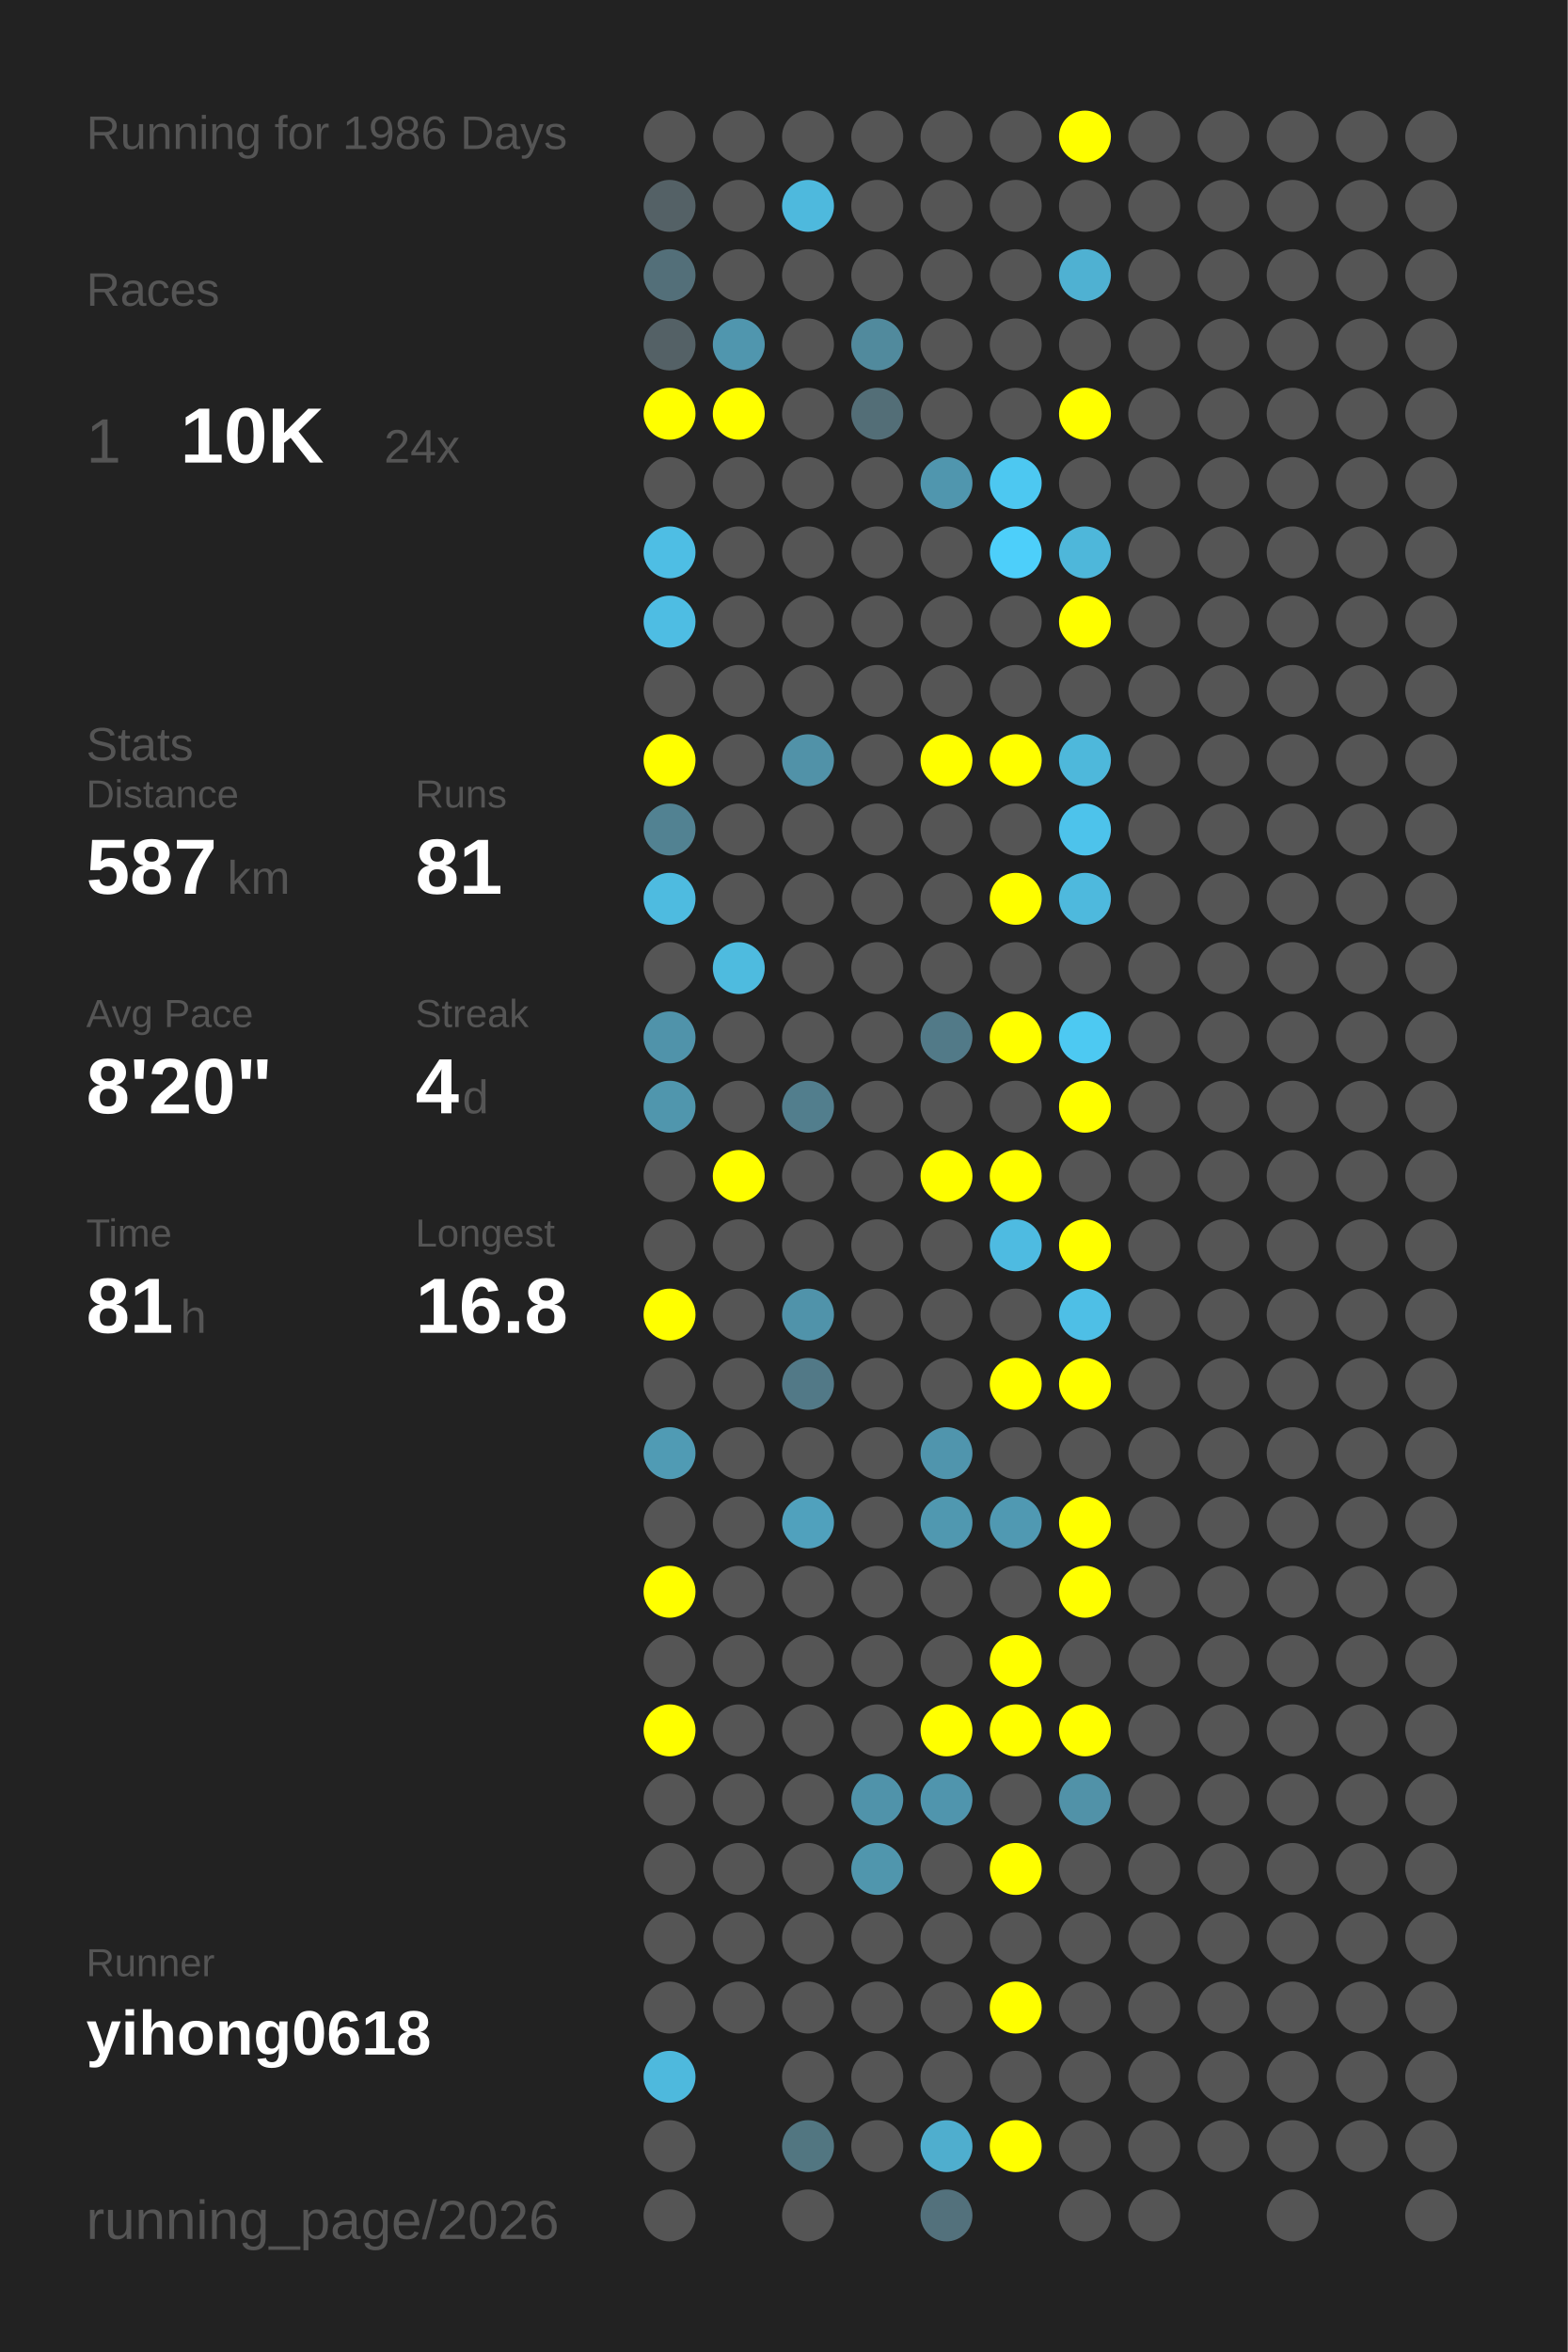
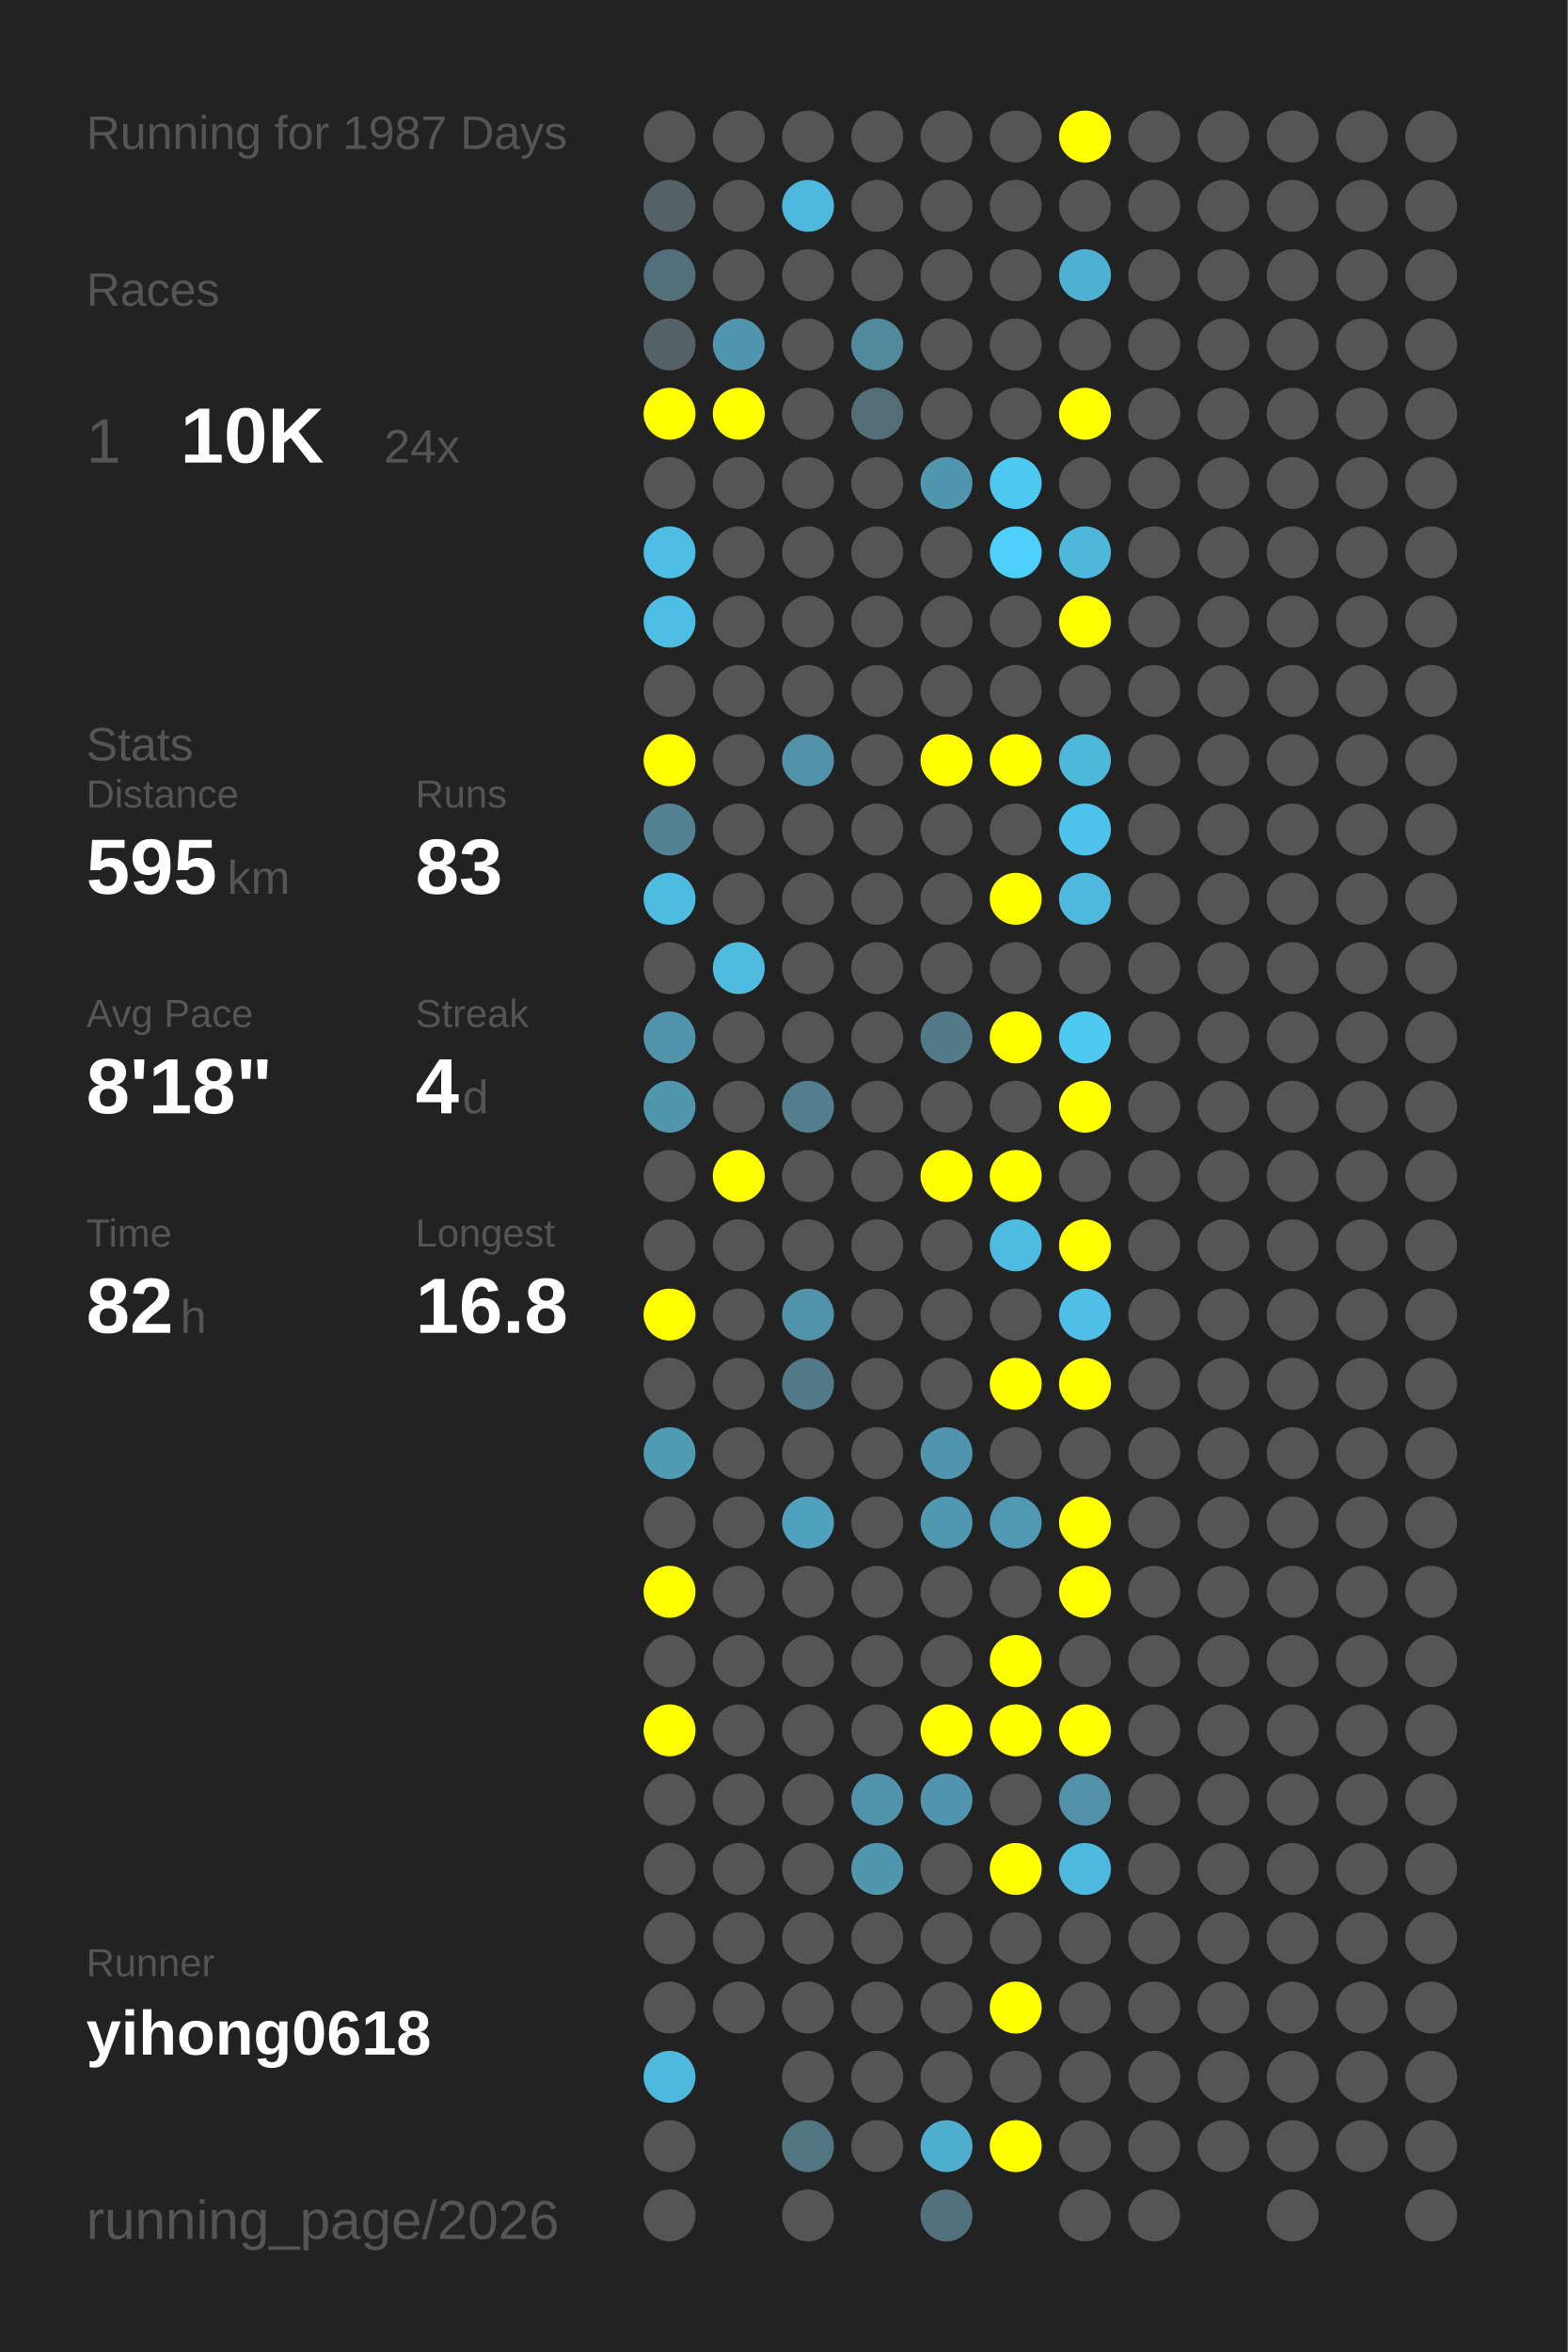
<svg xmlns="http://www.w3.org/2000/svg" baseProfile="full" height="300mm" version="1.1" viewBox="0,0,200,300" width="200mm">
  <defs />
  <rect fill="#222222" height="300" width="200" x="0" y="0" />
-   <text fill="#555555" style="font-size:6px; font-family:Arial;" x="11" y="19">Running for 1986 Days</text>
+   <text fill="#555555" style="font-size:6px; font-family:Arial;" x="11" y="19">Running for 1987 Days</text>
  <text fill="#555555" style="font-size:6px; font-family:Arial;" x="11" y="39">Races</text>
  <text fill="#555555" style="font-size:8px; font-family:Arial;" x="11" y="59">1</text>
  <text fill="#FFFFFF" style="font-size:10px; font-family:Arial; font-weight:bold;" x="23" y="59">10K</text>
  <text fill="#555555" style="font-size:6px; font-family:Arial;" x="49" y="59">24x</text>
  <text fill="#555555" style="font-size:6px; font-family:Arial;" x="11" y="97">Stats</text>
  <text fill="#555555" style="font-size:5px; font-family:Arial;" x="11" y="103">Distance</text>
-   <text fill="#FFFFFF" style="font-size:10px; font-family:Arial; font-weight:bold;" x="11" y="114">587</text>
+   <text fill="#FFFFFF" style="font-size:10px; font-family:Arial; font-weight:bold;" x="11" y="114">595</text>
  <text fill="#555555" style="font-size:6px; font-family:Arial;" x="29" y="114">km</text>
  <text fill="#555555" style="font-size:5px; font-family:Arial;" x="53" y="103">Runs</text>
-   <text fill="#FFFFFF" style="font-size:10px; font-family:Arial; font-weight:bold;" x="53" y="114">81</text>
+   <text fill="#FFFFFF" style="font-size:10px; font-family:Arial; font-weight:bold;" x="53" y="114">83</text>
  <text fill="#555555" style="font-size:5px; font-family:Arial;" x="11" y="131">Avg Pace</text>
-   <text fill="#FFFFFF" style="font-size:10px; font-family:Arial; font-weight:bold;" x="11" y="142">8'20"</text>
+   <text fill="#FFFFFF" style="font-size:10px; font-family:Arial; font-weight:bold;" x="11" y="142">8'18"</text>
  <text fill="#555555" style="font-size:5px; font-family:Arial;" x="53" y="131">Streak</text>
  <text fill="#FFFFFF" style="font-size:10px; font-family:Arial; font-weight:bold;" x="53" y="142">4</text>
  <text fill="#555555" style="font-size:6px; font-family:Arial;" x="59" y="142">d</text>
  <text fill="#555555" style="font-size:5px; font-family:Arial;" x="11" y="159">Time</text>
-   <text fill="#FFFFFF" style="font-size:10px; font-family:Arial; font-weight:bold;" x="11" y="170">81</text>
+   <text fill="#FFFFFF" style="font-size:10px; font-family:Arial; font-weight:bold;" x="11" y="170">82</text>
  <text fill="#555555" style="font-size:6px; font-family:Arial;" x="23" y="170">h</text>
  <text fill="#555555" style="font-size:5px; font-family:Arial;" x="53" y="159">Longest</text>
  <text fill="#FFFFFF" style="font-size:10px; font-family:Arial; font-weight:bold;" x="53" y="170">16.8</text>
  <text fill="#555555" style="font-size:5px; font-family:Arial;" x="11" y="252.065">Runner</text>
  <text fill="#FFFFFF" style="font-size:8px; font-family:Arial; font-weight:bold;" x="11" y="262.065">yihong0618</text>
  <text fill="#555555" style="font-size:7px; font-family:Arial;" x="11" y="285.581">running_page/2026</text>
  <circle cx="85.417" cy="17.419" fill="#555555" r="3.312" />
  <circle cx="85.417" cy="26.258" fill="#546166" r="3.312" />
  <circle cx="85.417" cy="35.097" fill="#536f79" r="3.312" />
  <circle cx="85.417" cy="43.935" fill="#546166" r="3.312" />
  <circle cx="85.417" cy="52.774" fill="#FFFF00" r="3.312" />
  <circle cx="85.417" cy="61.613" fill="#555555" r="3.312" />
  <circle cx="85.417" cy="70.452" fill="#4ebee4" r="3.312" />
  <circle cx="85.417" cy="79.29" fill="#4ebde3" r="3.312" />
  <circle cx="85.417" cy="88.129" fill="#555555" r="3.312" />
  <circle cx="85.417" cy="96.968" fill="#FFFF00" r="3.312" />
  <circle cx="85.417" cy="105.806" fill="#528292" r="3.312" />
  <circle cx="85.417" cy="114.645" fill="#4ebbe0" r="3.312" />
  <circle cx="85.417" cy="123.484" fill="#555555" r="3.312" />
  <circle cx="85.417" cy="132.323" fill="#5093aa" r="3.312" />
  <circle cx="85.417" cy="141.161" fill="#5096ad" r="3.312" />
  <circle cx="85.417" cy="150" fill="#555555" r="3.312" />
  <circle cx="85.417" cy="158.839" fill="#555555" r="3.312" />
  <circle cx="85.417" cy="167.677" fill="#FFFF00" r="3.312" />
  <circle cx="85.417" cy="176.516" fill="#555555" r="3.312" />
  <circle cx="85.417" cy="185.355" fill="#509bb4" r="3.312" />
  <circle cx="85.417" cy="194.194" fill="#555555" r="3.312" />
  <circle cx="85.417" cy="203.032" fill="#FFFF00" r="3.312" />
  <circle cx="85.417" cy="211.871" fill="#555555" r="3.312" />
  <circle cx="85.417" cy="220.71" fill="#FFFF00" r="3.312" />
  <circle cx="85.417" cy="229.548" fill="#555555" r="3.312" />
  <circle cx="85.417" cy="238.387" fill="#555555" r="3.312" />
  <circle cx="85.417" cy="247.226" fill="#555555" r="3.312" />
  <circle cx="85.417" cy="256.065" fill="#555555" r="3.312" />
  <circle cx="85.417" cy="264.903" fill="#4eb9dd" r="3.312" />
  <circle cx="85.417" cy="273.742" fill="#555555" r="3.312" />
  <circle cx="85.417" cy="282.581" fill="#555555" r="3.312" />
  <circle cx="94.25" cy="17.419" fill="#555555" r="3.312" />
  <circle cx="94.25" cy="26.258" fill="#555555" r="3.312" />
  <circle cx="94.25" cy="35.097" fill="#555555" r="3.312" />
  <circle cx="94.25" cy="43.935" fill="#5096ae" r="3.312" />
  <circle cx="94.25" cy="52.774" fill="#FFFF00" r="3.312" />
  <circle cx="94.25" cy="61.613" fill="#555555" r="3.312" />
  <circle cx="94.25" cy="70.452" fill="#555555" r="3.312" />
  <circle cx="94.25" cy="79.29" fill="#555555" r="3.312" />
  <circle cx="94.25" cy="88.129" fill="#555555" r="3.312" />
  <circle cx="94.25" cy="96.968" fill="#555555" r="3.312" />
  <circle cx="94.25" cy="105.806" fill="#555555" r="3.312" />
  <circle cx="94.25" cy="114.645" fill="#555555" r="3.312" />
  <circle cx="94.25" cy="123.484" fill="#4ebbdf" r="3.312" />
  <circle cx="94.25" cy="132.323" fill="#555555" r="3.312" />
  <circle cx="94.25" cy="141.161" fill="#555555" r="3.312" />
  <circle cx="94.25" cy="150" fill="#FFFF00" r="3.312" />
  <circle cx="94.25" cy="158.839" fill="#555555" r="3.312" />
  <circle cx="94.25" cy="167.677" fill="#555555" r="3.312" />
  <circle cx="94.25" cy="176.516" fill="#555555" r="3.312" />
  <circle cx="94.25" cy="185.355" fill="#555555" r="3.312" />
  <circle cx="94.25" cy="194.194" fill="#555555" r="3.312" />
  <circle cx="94.25" cy="203.032" fill="#555555" r="3.312" />
  <circle cx="94.25" cy="211.871" fill="#555555" r="3.312" />
  <circle cx="94.25" cy="220.71" fill="#555555" r="3.312" />
  <circle cx="94.25" cy="229.548" fill="#555555" r="3.312" />
  <circle cx="94.25" cy="238.387" fill="#555555" r="3.312" />
  <circle cx="94.25" cy="247.226" fill="#555555" r="3.312" />
  <circle cx="94.25" cy="256.065" fill="#555555" r="3.312" />
  <circle cx="103.083" cy="17.419" fill="#555555" r="3.312" />
  <circle cx="103.083" cy="26.258" fill="#4eb9dd" r="3.312" />
  <circle cx="103.083" cy="35.097" fill="#555555" r="3.312" />
  <circle cx="103.083" cy="43.935" fill="#555555" r="3.312" />
  <circle cx="103.083" cy="52.774" fill="#555555" r="3.312" />
  <circle cx="103.083" cy="61.613" fill="#555555" r="3.312" />
  <circle cx="103.083" cy="70.452" fill="#555555" r="3.312" />
  <circle cx="103.083" cy="79.29" fill="#555555" r="3.312" />
  <circle cx="103.083" cy="88.129" fill="#555555" r="3.312" />
  <circle cx="103.083" cy="96.968" fill="#5192a8" r="3.312" />
  <circle cx="103.083" cy="105.806" fill="#555555" r="3.312" />
  <circle cx="103.083" cy="114.645" fill="#555555" r="3.312" />
  <circle cx="103.083" cy="123.484" fill="#555555" r="3.312" />
  <circle cx="103.083" cy="132.323" fill="#555555" r="3.312" />
  <circle cx="103.083" cy="141.161" fill="#527e8d" r="3.312" />
  <circle cx="103.083" cy="150" fill="#555555" r="3.312" />
  <circle cx="103.083" cy="158.839" fill="#555555" r="3.312" />
  <circle cx="103.083" cy="167.677" fill="#5093aa" r="3.312" />
  <circle cx="103.083" cy="176.516" fill="#527987" r="3.312" />
  <circle cx="103.083" cy="185.355" fill="#555555" r="3.312" />
  <circle cx="103.083" cy="194.194" fill="#50a1bd" r="3.312" />
  <circle cx="103.083" cy="203.032" fill="#555555" r="3.312" />
  <circle cx="103.083" cy="211.871" fill="#555555" r="3.312" />
  <circle cx="103.083" cy="220.71" fill="#555555" r="3.312" />
  <circle cx="103.083" cy="229.548" fill="#555555" r="3.312" />
  <circle cx="103.083" cy="238.387" fill="#555555" r="3.312" />
  <circle cx="103.083" cy="247.226" fill="#555555" r="3.312" />
  <circle cx="103.083" cy="256.065" fill="#555555" r="3.312" />
  <circle cx="103.083" cy="264.903" fill="#555555" r="3.312" />
  <circle cx="103.083" cy="273.742" fill="#527681" r="3.312" />
  <circle cx="103.083" cy="282.581" fill="#555555" r="3.312" />
  <circle cx="111.917" cy="17.419" fill="#555555" r="3.312" />
  <circle cx="111.917" cy="26.258" fill="#555555" r="3.312" />
  <circle cx="111.917" cy="35.097" fill="#555555" r="3.312" />
  <circle cx="111.917" cy="43.935" fill="#518a9d" r="3.312" />
  <circle cx="111.917" cy="52.774" fill="#536e77" r="3.312" />
  <circle cx="111.917" cy="61.613" fill="#555555" r="3.312" />
  <circle cx="111.917" cy="70.452" fill="#555555" r="3.312" />
  <circle cx="111.917" cy="79.29" fill="#555555" r="3.312" />
  <circle cx="111.917" cy="88.129" fill="#555555" r="3.312" />
  <circle cx="111.917" cy="96.968" fill="#555555" r="3.312" />
  <circle cx="111.917" cy="105.806" fill="#555555" r="3.312" />
  <circle cx="111.917" cy="114.645" fill="#555555" r="3.312" />
  <circle cx="111.917" cy="123.484" fill="#555555" r="3.312" />
  <circle cx="111.917" cy="132.323" fill="#555555" r="3.312" />
  <circle cx="111.917" cy="141.161" fill="#555555" r="3.312" />
  <circle cx="111.917" cy="150" fill="#555555" r="3.312" />
  <circle cx="111.917" cy="158.839" fill="#555555" r="3.312" />
  <circle cx="111.917" cy="167.677" fill="#555555" r="3.312" />
  <circle cx="111.917" cy="176.516" fill="#555555" r="3.312" />
  <circle cx="111.917" cy="185.355" fill="#555555" r="3.312" />
  <circle cx="111.917" cy="194.194" fill="#555555" r="3.312" />
  <circle cx="111.917" cy="203.032" fill="#555555" r="3.312" />
  <circle cx="111.917" cy="211.871" fill="#555555" r="3.312" />
  <circle cx="111.917" cy="220.71" fill="#555555" r="3.312" />
  <circle cx="111.917" cy="229.548" fill="#5093aa" r="3.312" />
  <circle cx="111.917" cy="238.387" fill="#5096ad" r="3.312" />
  <circle cx="111.917" cy="247.226" fill="#555555" r="3.312" />
  <circle cx="111.917" cy="256.065" fill="#555555" r="3.312" />
  <circle cx="111.917" cy="264.903" fill="#555555" r="3.312" />
  <circle cx="111.917" cy="273.742" fill="#555555" r="3.312" />
  <circle cx="120.75" cy="17.419" fill="#555555" r="3.312" />
  <circle cx="120.75" cy="26.258" fill="#555555" r="3.312" />
  <circle cx="120.75" cy="35.097" fill="#555555" r="3.312" />
  <circle cx="120.75" cy="43.935" fill="#555555" r="3.312" />
  <circle cx="120.75" cy="52.774" fill="#555555" r="3.312" />
  <circle cx="120.75" cy="61.613" fill="#5096ae" r="3.312" />
  <circle cx="120.75" cy="70.452" fill="#555555" r="3.312" />
  <circle cx="120.75" cy="79.29" fill="#555555" r="3.312" />
  <circle cx="120.75" cy="88.129" fill="#555555" r="3.312" />
  <circle cx="120.75" cy="96.968" fill="#FFFF00" r="3.312" />
  <circle cx="120.75" cy="105.806" fill="#555555" r="3.312" />
  <circle cx="120.75" cy="114.645" fill="#555555" r="3.312" />
  <circle cx="120.75" cy="123.484" fill="#555555" r="3.312" />
  <circle cx="120.75" cy="132.323" fill="#527a88" r="3.312" />
  <circle cx="120.75" cy="141.161" fill="#555555" r="3.312" />
  <circle cx="120.75" cy="150" fill="#FFFF00" r="3.312" />
  <circle cx="120.75" cy="158.839" fill="#555555" r="3.312" />
  <circle cx="120.75" cy="167.677" fill="#555555" r="3.312" />
  <circle cx="120.75" cy="176.516" fill="#555555" r="3.312" />
  <circle cx="120.75" cy="185.355" fill="#5095ad" r="3.312" />
  <circle cx="120.75" cy="194.194" fill="#5098b0" r="3.312" />
  <circle cx="120.75" cy="203.032" fill="#555555" r="3.312" />
  <circle cx="120.75" cy="211.871" fill="#555555" r="3.312" />
  <circle cx="120.75" cy="220.71" fill="#FFFF00" r="3.312" />
  <circle cx="120.75" cy="229.548" fill="#5095ad" r="3.312" />
  <circle cx="120.75" cy="238.387" fill="#555555" r="3.312" />
  <circle cx="120.75" cy="247.226" fill="#555555" r="3.312" />
  <circle cx="120.75" cy="256.065" fill="#555555" r="3.312" />
  <circle cx="120.75" cy="264.903" fill="#555555" r="3.312" />
  <circle cx="120.75" cy="273.742" fill="#4faece" r="3.312" />
  <circle cx="120.75" cy="282.581" fill="#53717c" r="3.312" />
  <circle cx="129.583" cy="17.419" fill="#555555" r="3.312" />
  <circle cx="129.583" cy="26.258" fill="#555555" r="3.312" />
  <circle cx="129.583" cy="35.097" fill="#555555" r="3.312" />
  <circle cx="129.583" cy="43.935" fill="#555555" r="3.312" />
  <circle cx="129.583" cy="52.774" fill="#555555" r="3.312" />
  <circle cx="129.583" cy="61.613" fill="#4dc8f1" r="3.312" />
  <circle cx="129.583" cy="70.452" fill="#4dcffa" r="3.312" />
  <circle cx="129.583" cy="79.29" fill="#555555" r="3.312" />
  <circle cx="129.583" cy="88.129" fill="#555555" r="3.312" />
  <circle cx="129.583" cy="96.968" fill="#FFFF00" r="3.312" />
  <circle cx="129.583" cy="105.806" fill="#555555" r="3.312" />
  <circle cx="129.583" cy="114.645" fill="#FFFF00" r="3.312" />
  <circle cx="129.583" cy="123.484" fill="#555555" r="3.312" />
  <circle cx="129.583" cy="132.323" fill="#FFFF00" r="3.312" />
  <circle cx="129.583" cy="141.161" fill="#555555" r="3.312" />
  <circle cx="129.583" cy="150" fill="#FFFF00" r="3.312" />
  <circle cx="129.583" cy="158.839" fill="#4ebbe1" r="3.312" />
  <circle cx="129.583" cy="167.677" fill="#555555" r="3.312" />
  <circle cx="129.583" cy="176.516" fill="#FFFF00" r="3.312" />
  <circle cx="129.583" cy="185.355" fill="#555555" r="3.312" />
  <circle cx="129.583" cy="194.194" fill="#5099b2" r="3.312" />
  <circle cx="129.583" cy="203.032" fill="#555555" r="3.312" />
  <circle cx="129.583" cy="211.871" fill="#FFFF00" r="3.312" />
  <circle cx="129.583" cy="220.71" fill="#FFFF00" r="3.312" />
  <circle cx="129.583" cy="229.548" fill="#555555" r="3.312" />
  <circle cx="129.583" cy="238.387" fill="#FFFF00" r="3.312" />
  <circle cx="129.583" cy="247.226" fill="#555555" r="3.312" />
  <circle cx="129.583" cy="256.065" fill="#FFFF00" r="3.312" />
  <circle cx="129.583" cy="264.903" fill="#555555" r="3.312" />
  <circle cx="129.583" cy="273.742" fill="#FFFF00" r="3.312" />
  <circle cx="138.417" cy="17.419" fill="#FFFF00" r="3.312" />
  <circle cx="138.417" cy="26.258" fill="#555555" r="3.312" />
  <circle cx="138.417" cy="35.097" fill="#4fb1d2" r="3.312" />
  <circle cx="138.417" cy="43.935" fill="#555555" r="3.312" />
  <circle cx="138.417" cy="52.774" fill="#FFFF00" r="3.312" />
  <circle cx="138.417" cy="61.613" fill="#555555" r="3.312" />
  <circle cx="138.417" cy="70.452" fill="#4eb7da" r="3.312" />
  <circle cx="138.417" cy="79.29" fill="#FFFF00" r="3.312" />
  <circle cx="138.417" cy="88.129" fill="#555555" r="3.312" />
  <circle cx="138.417" cy="96.968" fill="#4eb8db" r="3.312" />
  <circle cx="138.417" cy="105.806" fill="#4dc3eb" r="3.312" />
  <circle cx="138.417" cy="114.645" fill="#4eb9dd" r="3.312" />
  <circle cx="138.417" cy="123.484" fill="#555555" r="3.312" />
  <circle cx="138.417" cy="132.323" fill="#4dc9f2" r="3.312" />
  <circle cx="138.417" cy="141.161" fill="#FFFF00" r="3.312" />
  <circle cx="138.417" cy="150" fill="#555555" r="3.312" />
  <circle cx="138.417" cy="158.839" fill="#FFFF00" r="3.312" />
  <circle cx="138.417" cy="167.677" fill="#4ebfe6" r="3.312" />
  <circle cx="138.417" cy="176.516" fill="#FFFF00" r="3.312" />
  <circle cx="138.417" cy="185.355" fill="#555555" r="3.312" />
  <circle cx="138.417" cy="194.194" fill="#FFFF00" r="3.312" />
  <circle cx="138.417" cy="203.032" fill="#FFFF00" r="3.312" />
  <circle cx="138.417" cy="211.871" fill="#555555" r="3.312" />
  <circle cx="138.417" cy="220.71" fill="#FFFF00" r="3.312" />
  <circle cx="138.417" cy="229.548" fill="#5192a8" r="3.312" />
-   <circle cx="138.417" cy="238.387" fill="#555555" r="3.312" />
+   <circle cx="138.417" cy="238.387" fill="#4eb9dd" r="3.312" />
  <circle cx="138.417" cy="247.226" fill="#555555" r="3.312" />
  <circle cx="138.417" cy="256.065" fill="#555555" r="3.312" />
  <circle cx="138.417" cy="264.903" fill="#555555" r="3.312" />
  <circle cx="138.417" cy="273.742" fill="#555555" r="3.312" />
  <circle cx="138.417" cy="282.581" fill="#555555" r="3.312" />
  <circle cx="147.25" cy="17.419" fill="#555555" r="3.312" />
  <circle cx="147.25" cy="26.258" fill="#555555" r="3.312" />
  <circle cx="147.25" cy="35.097" fill="#555555" r="3.312" />
  <circle cx="147.25" cy="43.935" fill="#555555" r="3.312" />
  <circle cx="147.25" cy="52.774" fill="#555555" r="3.312" />
  <circle cx="147.25" cy="61.613" fill="#555555" r="3.312" />
  <circle cx="147.25" cy="70.452" fill="#555555" r="3.312" />
  <circle cx="147.25" cy="79.29" fill="#555555" r="3.312" />
  <circle cx="147.25" cy="88.129" fill="#555555" r="3.312" />
  <circle cx="147.25" cy="96.968" fill="#555555" r="3.312" />
  <circle cx="147.25" cy="105.806" fill="#555555" r="3.312" />
  <circle cx="147.25" cy="114.645" fill="#555555" r="3.312" />
  <circle cx="147.25" cy="123.484" fill="#555555" r="3.312" />
  <circle cx="147.25" cy="132.323" fill="#555555" r="3.312" />
  <circle cx="147.25" cy="141.161" fill="#555555" r="3.312" />
  <circle cx="147.25" cy="150" fill="#555555" r="3.312" />
  <circle cx="147.25" cy="158.839" fill="#555555" r="3.312" />
  <circle cx="147.25" cy="167.677" fill="#555555" r="3.312" />
  <circle cx="147.25" cy="176.516" fill="#555555" r="3.312" />
  <circle cx="147.25" cy="185.355" fill="#555555" r="3.312" />
  <circle cx="147.25" cy="194.194" fill="#555555" r="3.312" />
  <circle cx="147.25" cy="203.032" fill="#555555" r="3.312" />
  <circle cx="147.25" cy="211.871" fill="#555555" r="3.312" />
  <circle cx="147.25" cy="220.71" fill="#555555" r="3.312" />
  <circle cx="147.25" cy="229.548" fill="#555555" r="3.312" />
  <circle cx="147.25" cy="238.387" fill="#555555" r="3.312" />
  <circle cx="147.25" cy="247.226" fill="#555555" r="3.312" />
  <circle cx="147.25" cy="256.065" fill="#555555" r="3.312" />
  <circle cx="147.25" cy="264.903" fill="#555555" r="3.312" />
  <circle cx="147.25" cy="273.742" fill="#555555" r="3.312" />
  <circle cx="147.25" cy="282.581" fill="#555555" r="3.312" />
  <circle cx="156.083" cy="17.419" fill="#555555" r="3.312" />
  <circle cx="156.083" cy="26.258" fill="#555555" r="3.312" />
  <circle cx="156.083" cy="35.097" fill="#555555" r="3.312" />
  <circle cx="156.083" cy="43.935" fill="#555555" r="3.312" />
  <circle cx="156.083" cy="52.774" fill="#555555" r="3.312" />
  <circle cx="156.083" cy="61.613" fill="#555555" r="3.312" />
  <circle cx="156.083" cy="70.452" fill="#555555" r="3.312" />
  <circle cx="156.083" cy="79.29" fill="#555555" r="3.312" />
  <circle cx="156.083" cy="88.129" fill="#555555" r="3.312" />
  <circle cx="156.083" cy="96.968" fill="#555555" r="3.312" />
  <circle cx="156.083" cy="105.806" fill="#555555" r="3.312" />
  <circle cx="156.083" cy="114.645" fill="#555555" r="3.312" />
  <circle cx="156.083" cy="123.484" fill="#555555" r="3.312" />
  <circle cx="156.083" cy="132.323" fill="#555555" r="3.312" />
  <circle cx="156.083" cy="141.161" fill="#555555" r="3.312" />
  <circle cx="156.083" cy="150" fill="#555555" r="3.312" />
  <circle cx="156.083" cy="158.839" fill="#555555" r="3.312" />
  <circle cx="156.083" cy="167.677" fill="#555555" r="3.312" />
  <circle cx="156.083" cy="176.516" fill="#555555" r="3.312" />
  <circle cx="156.083" cy="185.355" fill="#555555" r="3.312" />
  <circle cx="156.083" cy="194.194" fill="#555555" r="3.312" />
  <circle cx="156.083" cy="203.032" fill="#555555" r="3.312" />
  <circle cx="156.083" cy="211.871" fill="#555555" r="3.312" />
  <circle cx="156.083" cy="220.71" fill="#555555" r="3.312" />
  <circle cx="156.083" cy="229.548" fill="#555555" r="3.312" />
  <circle cx="156.083" cy="238.387" fill="#555555" r="3.312" />
  <circle cx="156.083" cy="247.226" fill="#555555" r="3.312" />
  <circle cx="156.083" cy="256.065" fill="#555555" r="3.312" />
  <circle cx="156.083" cy="264.903" fill="#555555" r="3.312" />
  <circle cx="156.083" cy="273.742" fill="#555555" r="3.312" />
  <circle cx="164.917" cy="17.419" fill="#555555" r="3.312" />
  <circle cx="164.917" cy="26.258" fill="#555555" r="3.312" />
  <circle cx="164.917" cy="35.097" fill="#555555" r="3.312" />
  <circle cx="164.917" cy="43.935" fill="#555555" r="3.312" />
  <circle cx="164.917" cy="52.774" fill="#555555" r="3.312" />
  <circle cx="164.917" cy="61.613" fill="#555555" r="3.312" />
  <circle cx="164.917" cy="70.452" fill="#555555" r="3.312" />
  <circle cx="164.917" cy="79.29" fill="#555555" r="3.312" />
  <circle cx="164.917" cy="88.129" fill="#555555" r="3.312" />
  <circle cx="164.917" cy="96.968" fill="#555555" r="3.312" />
  <circle cx="164.917" cy="105.806" fill="#555555" r="3.312" />
  <circle cx="164.917" cy="114.645" fill="#555555" r="3.312" />
  <circle cx="164.917" cy="123.484" fill="#555555" r="3.312" />
  <circle cx="164.917" cy="132.323" fill="#555555" r="3.312" />
  <circle cx="164.917" cy="141.161" fill="#555555" r="3.312" />
  <circle cx="164.917" cy="150" fill="#555555" r="3.312" />
  <circle cx="164.917" cy="158.839" fill="#555555" r="3.312" />
  <circle cx="164.917" cy="167.677" fill="#555555" r="3.312" />
  <circle cx="164.917" cy="176.516" fill="#555555" r="3.312" />
  <circle cx="164.917" cy="185.355" fill="#555555" r="3.312" />
  <circle cx="164.917" cy="194.194" fill="#555555" r="3.312" />
  <circle cx="164.917" cy="203.032" fill="#555555" r="3.312" />
  <circle cx="164.917" cy="211.871" fill="#555555" r="3.312" />
  <circle cx="164.917" cy="220.71" fill="#555555" r="3.312" />
  <circle cx="164.917" cy="229.548" fill="#555555" r="3.312" />
  <circle cx="164.917" cy="238.387" fill="#555555" r="3.312" />
  <circle cx="164.917" cy="247.226" fill="#555555" r="3.312" />
  <circle cx="164.917" cy="256.065" fill="#555555" r="3.312" />
  <circle cx="164.917" cy="264.903" fill="#555555" r="3.312" />
  <circle cx="164.917" cy="273.742" fill="#555555" r="3.312" />
  <circle cx="164.917" cy="282.581" fill="#555555" r="3.312" />
  <circle cx="173.75" cy="17.419" fill="#555555" r="3.312" />
  <circle cx="173.75" cy="26.258" fill="#555555" r="3.312" />
  <circle cx="173.75" cy="35.097" fill="#555555" r="3.312" />
  <circle cx="173.75" cy="43.935" fill="#555555" r="3.312" />
  <circle cx="173.75" cy="52.774" fill="#555555" r="3.312" />
  <circle cx="173.75" cy="61.613" fill="#555555" r="3.312" />
  <circle cx="173.75" cy="70.452" fill="#555555" r="3.312" />
  <circle cx="173.75" cy="79.29" fill="#555555" r="3.312" />
  <circle cx="173.75" cy="88.129" fill="#555555" r="3.312" />
  <circle cx="173.75" cy="96.968" fill="#555555" r="3.312" />
  <circle cx="173.75" cy="105.806" fill="#555555" r="3.312" />
  <circle cx="173.75" cy="114.645" fill="#555555" r="3.312" />
  <circle cx="173.75" cy="123.484" fill="#555555" r="3.312" />
  <circle cx="173.75" cy="132.323" fill="#555555" r="3.312" />
  <circle cx="173.75" cy="141.161" fill="#555555" r="3.312" />
  <circle cx="173.75" cy="150" fill="#555555" r="3.312" />
  <circle cx="173.75" cy="158.839" fill="#555555" r="3.312" />
  <circle cx="173.75" cy="167.677" fill="#555555" r="3.312" />
  <circle cx="173.75" cy="176.516" fill="#555555" r="3.312" />
  <circle cx="173.75" cy="185.355" fill="#555555" r="3.312" />
  <circle cx="173.75" cy="194.194" fill="#555555" r="3.312" />
  <circle cx="173.75" cy="203.032" fill="#555555" r="3.312" />
  <circle cx="173.75" cy="211.871" fill="#555555" r="3.312" />
  <circle cx="173.75" cy="220.71" fill="#555555" r="3.312" />
  <circle cx="173.75" cy="229.548" fill="#555555" r="3.312" />
  <circle cx="173.75" cy="238.387" fill="#555555" r="3.312" />
  <circle cx="173.75" cy="247.226" fill="#555555" r="3.312" />
  <circle cx="173.75" cy="256.065" fill="#555555" r="3.312" />
  <circle cx="173.75" cy="264.903" fill="#555555" r="3.312" />
  <circle cx="173.75" cy="273.742" fill="#555555" r="3.312" />
  <circle cx="182.583" cy="17.419" fill="#555555" r="3.312" />
  <circle cx="182.583" cy="26.258" fill="#555555" r="3.312" />
  <circle cx="182.583" cy="35.097" fill="#555555" r="3.312" />
  <circle cx="182.583" cy="43.935" fill="#555555" r="3.312" />
  <circle cx="182.583" cy="52.774" fill="#555555" r="3.312" />
  <circle cx="182.583" cy="61.613" fill="#555555" r="3.312" />
  <circle cx="182.583" cy="70.452" fill="#555555" r="3.312" />
  <circle cx="182.583" cy="79.29" fill="#555555" r="3.312" />
  <circle cx="182.583" cy="88.129" fill="#555555" r="3.312" />
  <circle cx="182.583" cy="96.968" fill="#555555" r="3.312" />
  <circle cx="182.583" cy="105.806" fill="#555555" r="3.312" />
  <circle cx="182.583" cy="114.645" fill="#555555" r="3.312" />
  <circle cx="182.583" cy="123.484" fill="#555555" r="3.312" />
  <circle cx="182.583" cy="132.323" fill="#555555" r="3.312" />
  <circle cx="182.583" cy="141.161" fill="#555555" r="3.312" />
  <circle cx="182.583" cy="150" fill="#555555" r="3.312" />
  <circle cx="182.583" cy="158.839" fill="#555555" r="3.312" />
  <circle cx="182.583" cy="167.677" fill="#555555" r="3.312" />
  <circle cx="182.583" cy="176.516" fill="#555555" r="3.312" />
  <circle cx="182.583" cy="185.355" fill="#555555" r="3.312" />
  <circle cx="182.583" cy="194.194" fill="#555555" r="3.312" />
  <circle cx="182.583" cy="203.032" fill="#555555" r="3.312" />
  <circle cx="182.583" cy="211.871" fill="#555555" r="3.312" />
  <circle cx="182.583" cy="220.71" fill="#555555" r="3.312" />
  <circle cx="182.583" cy="229.548" fill="#555555" r="3.312" />
  <circle cx="182.583" cy="238.387" fill="#555555" r="3.312" />
  <circle cx="182.583" cy="247.226" fill="#555555" r="3.312" />
  <circle cx="182.583" cy="256.065" fill="#555555" r="3.312" />
  <circle cx="182.583" cy="264.903" fill="#555555" r="3.312" />
  <circle cx="182.583" cy="273.742" fill="#555555" r="3.312" />
  <circle cx="182.583" cy="282.581" fill="#555555" r="3.312" />
</svg>
